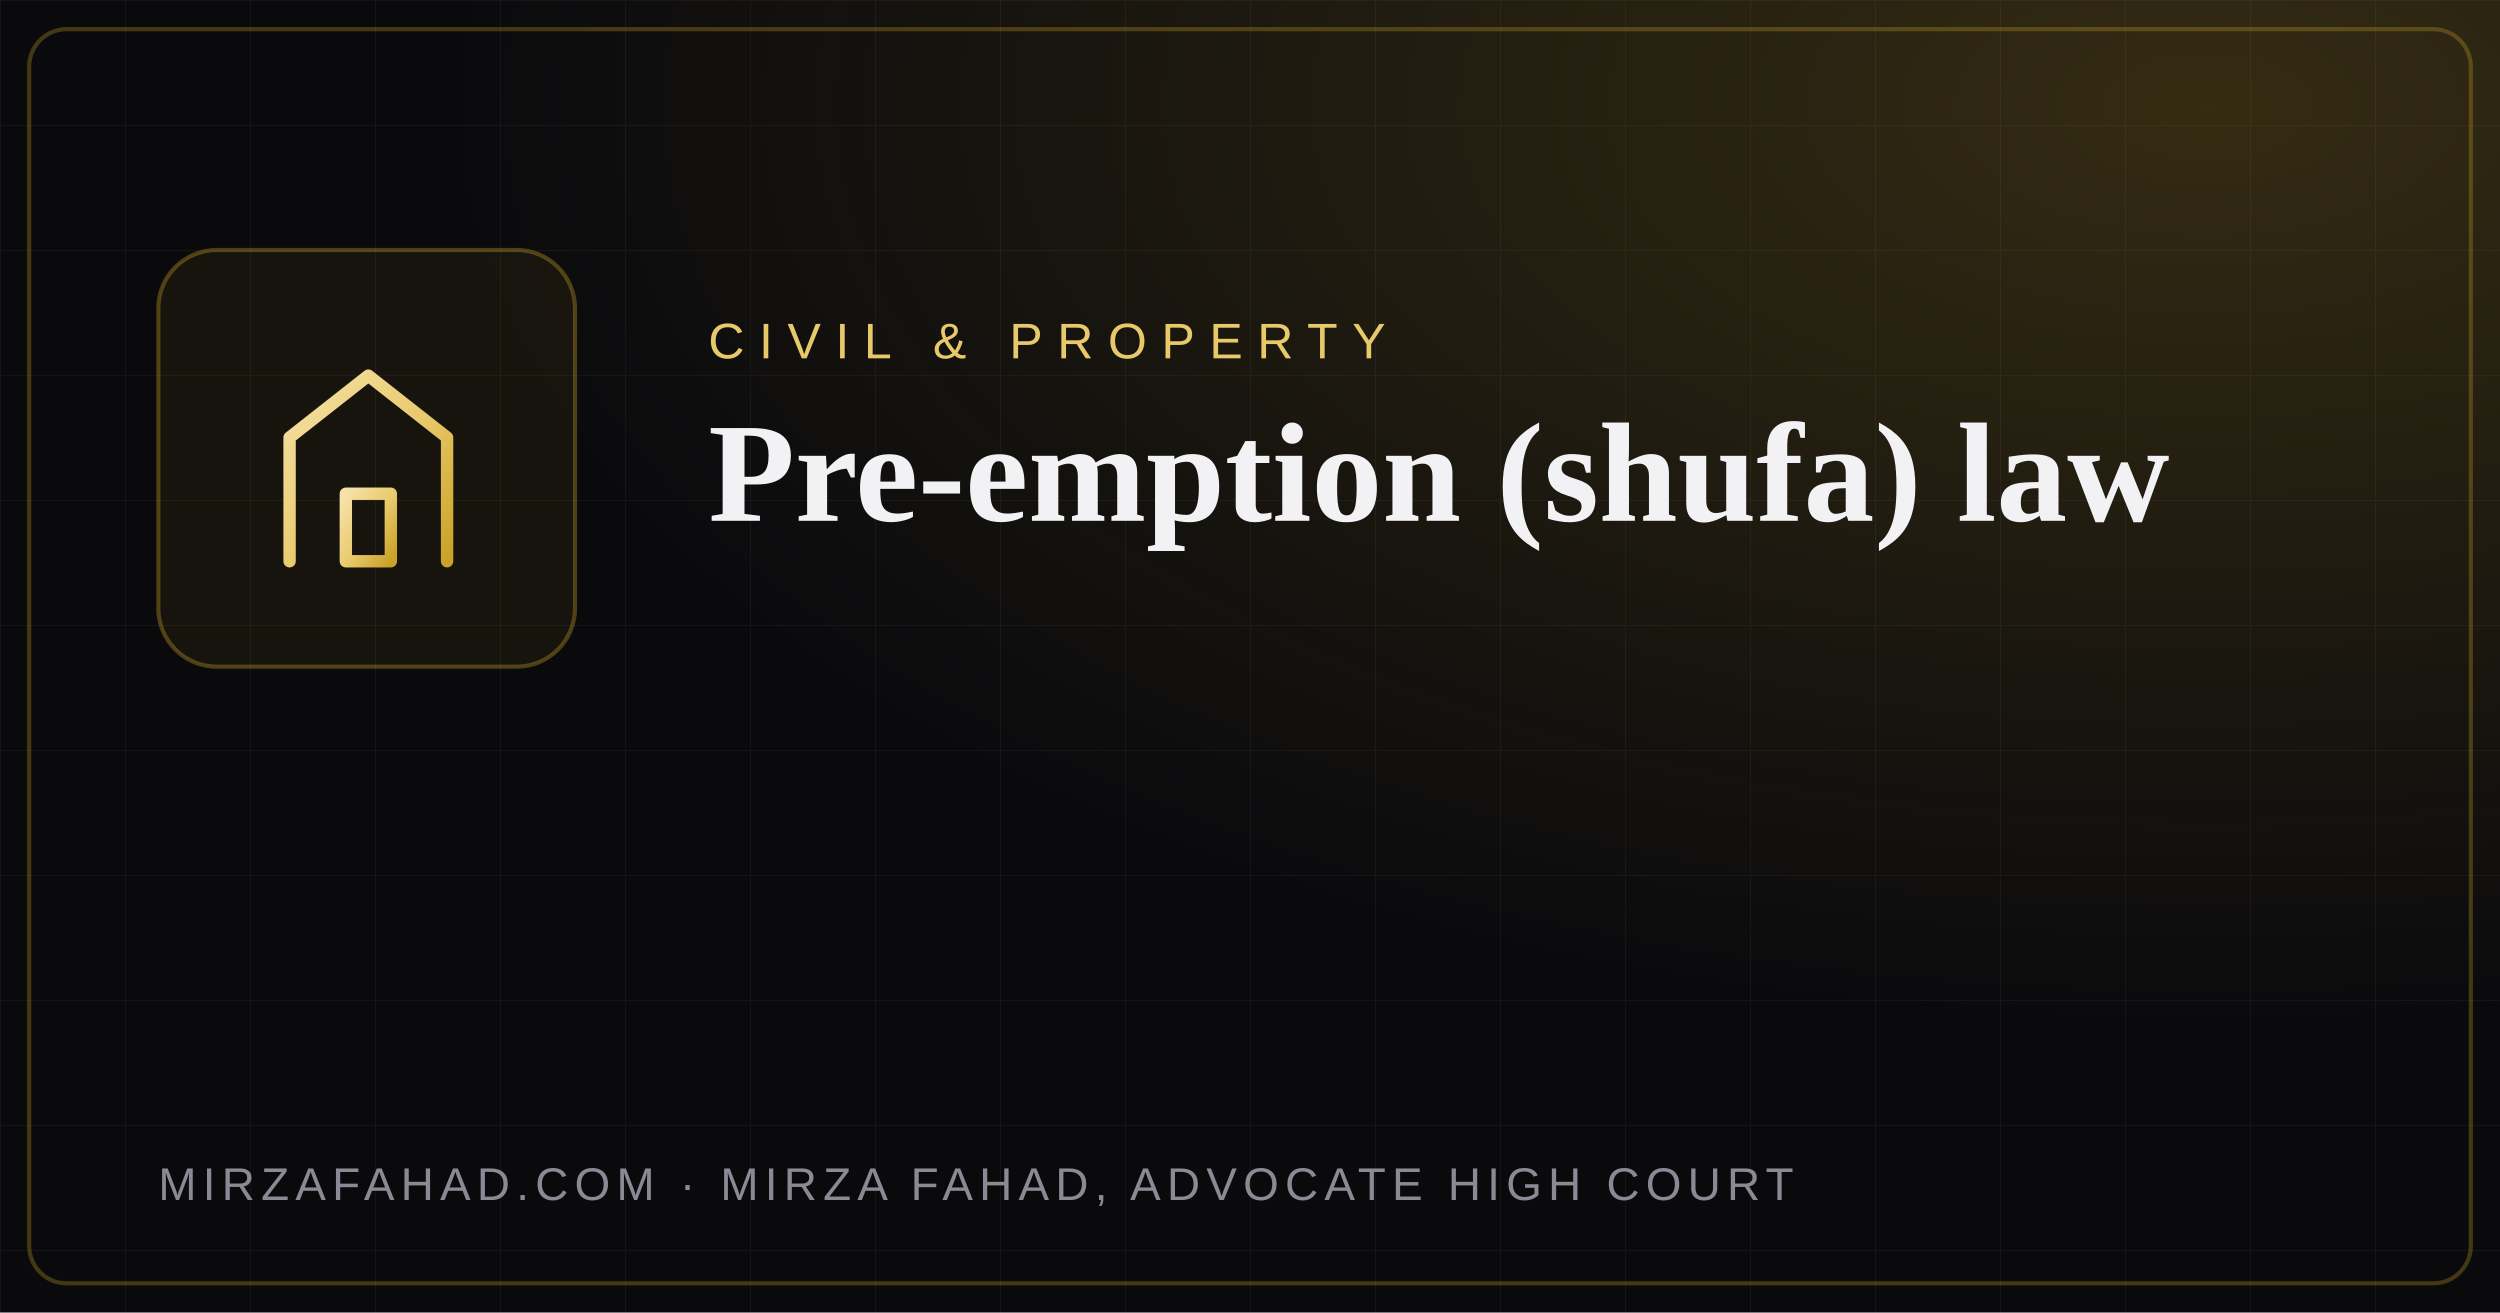
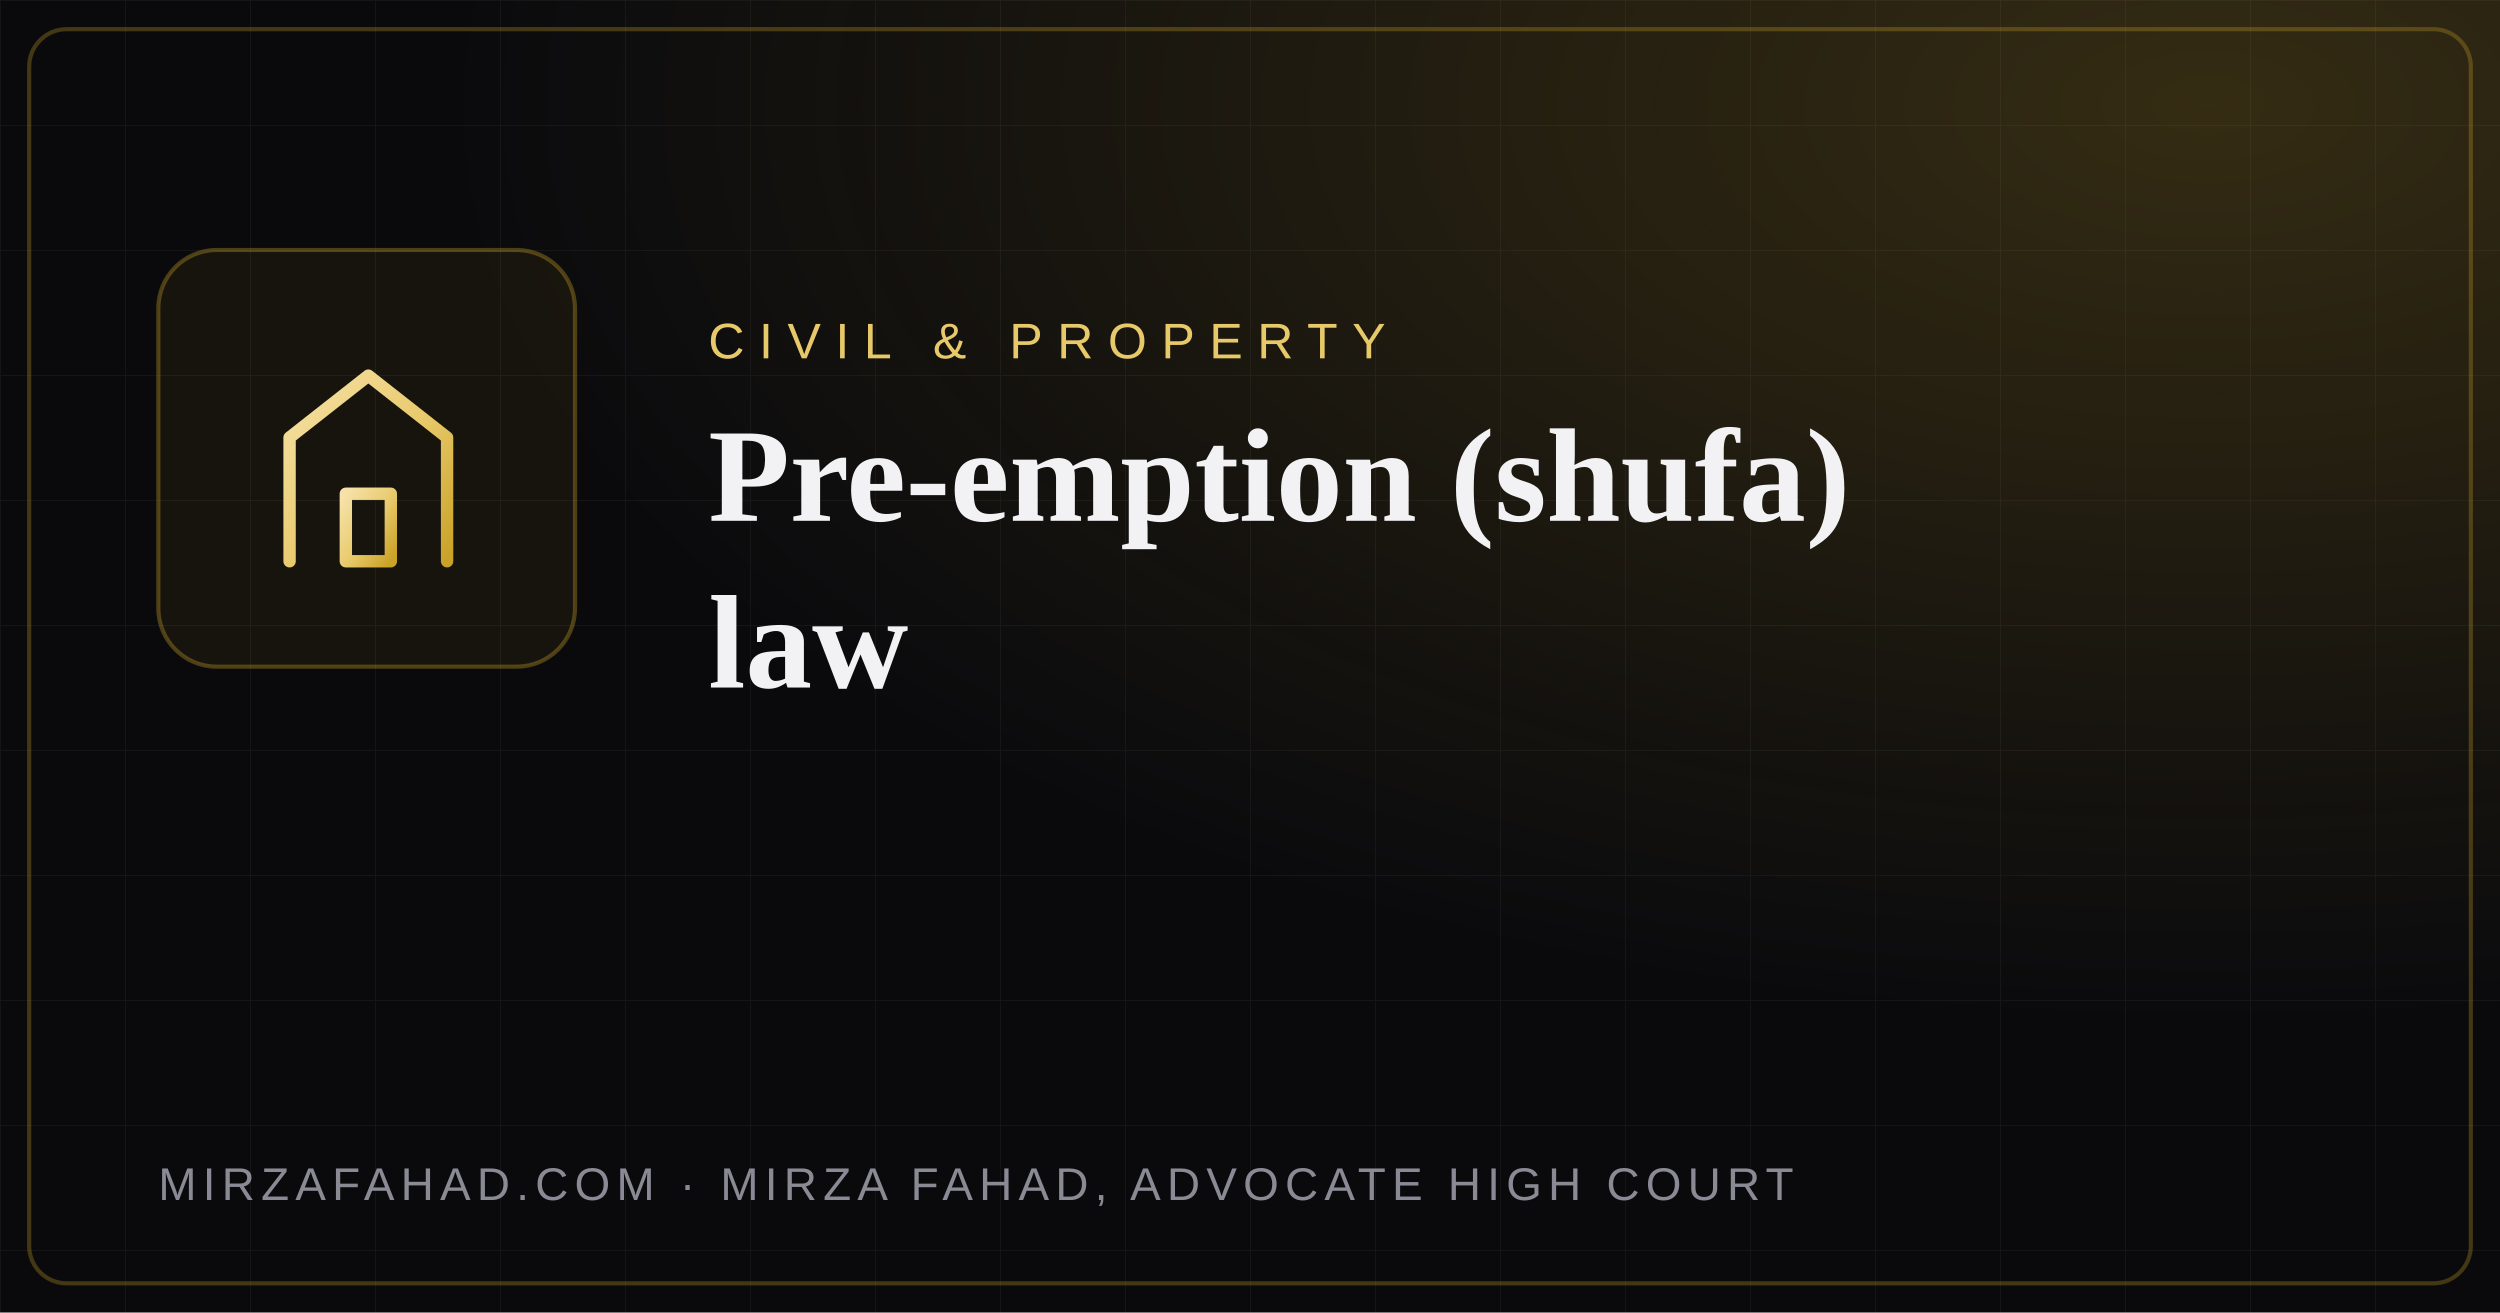
<svg xmlns="http://www.w3.org/2000/svg" viewBox="0 0 1200 630" font-family="Georgia, 'Times New Roman', serif">
  <defs>
    <linearGradient id="gold" x1="0" y1="0" x2="1" y2="1">
      <stop offset="0" stop-color="#f6e2a8" />
      <stop offset=".55" stop-color="#e8c96a" />
      <stop offset="1" stop-color="#c9a227" />
    </linearGradient>
    <radialGradient id="glow" cx="88%" cy="8%" r="70%">
      <stop offset="0" stop-color="#c9a227" stop-opacity=".22" />
      <stop offset="1" stop-color="#c9a227" stop-opacity="0" />
    </radialGradient>
    <pattern id="grid" width="60" height="60" patternUnits="userSpaceOnUse">
      <path d="M60 0H0v60" fill="none" stroke="#ffffff" stroke-opacity=".045" stroke-width="1" />
    </pattern>
  </defs>
  <rect width="1200" height="630" fill="#0a0a0d" />
  <rect width="1200" height="630" fill="url(#grid)" />
  <rect width="1200" height="630" fill="url(#glow)" />
  <rect x="14" y="14" width="1172" height="602" rx="18" fill="none" stroke="#c9a227" stroke-opacity=".3" stroke-width="2" />
  <rect x="76" y="120" width="200" height="200" rx="28" fill="#c9a227" fill-opacity=".07" stroke="#c9a227" stroke-opacity=".35" stroke-width="2" />
  <g transform="translate(112 156) scale(2.7)" fill="none" stroke="url(#gold)" stroke-width="2.2" stroke-linecap="round" stroke-linejoin="round">
    <path d="M6 42h36" />
    <path d="M10 42V20l14-11 14 11v22" />
    <rect x="20" y="30" width="8" height="12" />
    <path d="M15 24h4M29 24h4" opacity=".7" />
  </g>
  <text x="340" y="172" font-family="Verdana, Arial, sans-serif" font-size="24" letter-spacing="7" fill="#e8c96a">CIVIL &amp; PROPERTY</text>
-   <text x="340" y="250" font-size="68" font-weight="600" fill="#f2f2f4">Pre-emption (shufa) law</text>
+   <text x="340" y="250" font-size="64" font-weight="600" fill="#f2f2f4">Pre-emption (shufa)</text>
+   <text x="340" y="330" font-size="64" font-weight="600" fill="#f2f2f4">law</text>
  <path d="M76 500h140" stroke="url(#gold)" stroke-width="3" />
  <text x="76" y="576" font-family="Verdana, Arial, sans-serif" font-size="22" letter-spacing="3" fill="#8a8a95">MIRZAFAHAD.COM · MIRZA FAHAD, ADVOCATE HIGH COURT</text>
</svg>
